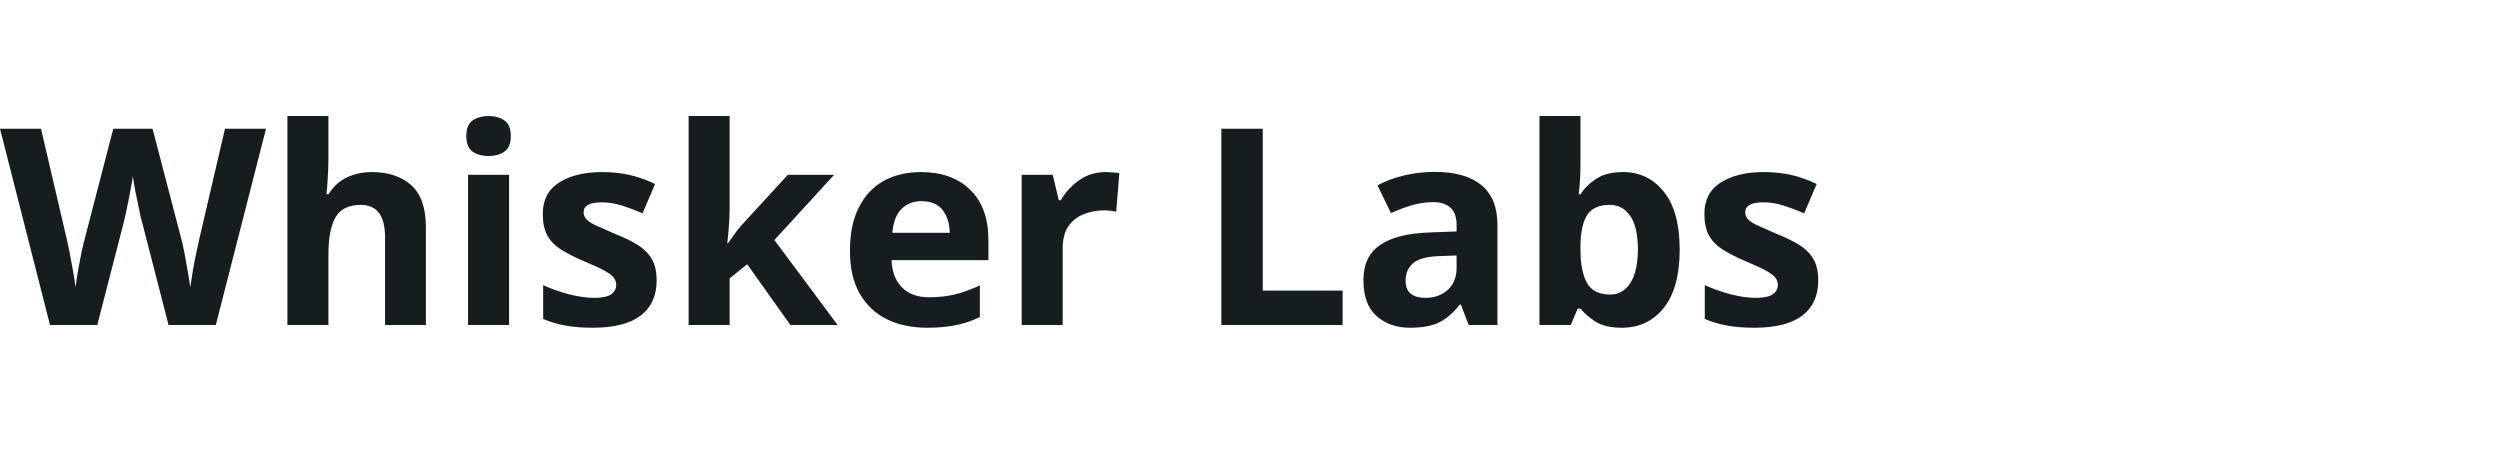
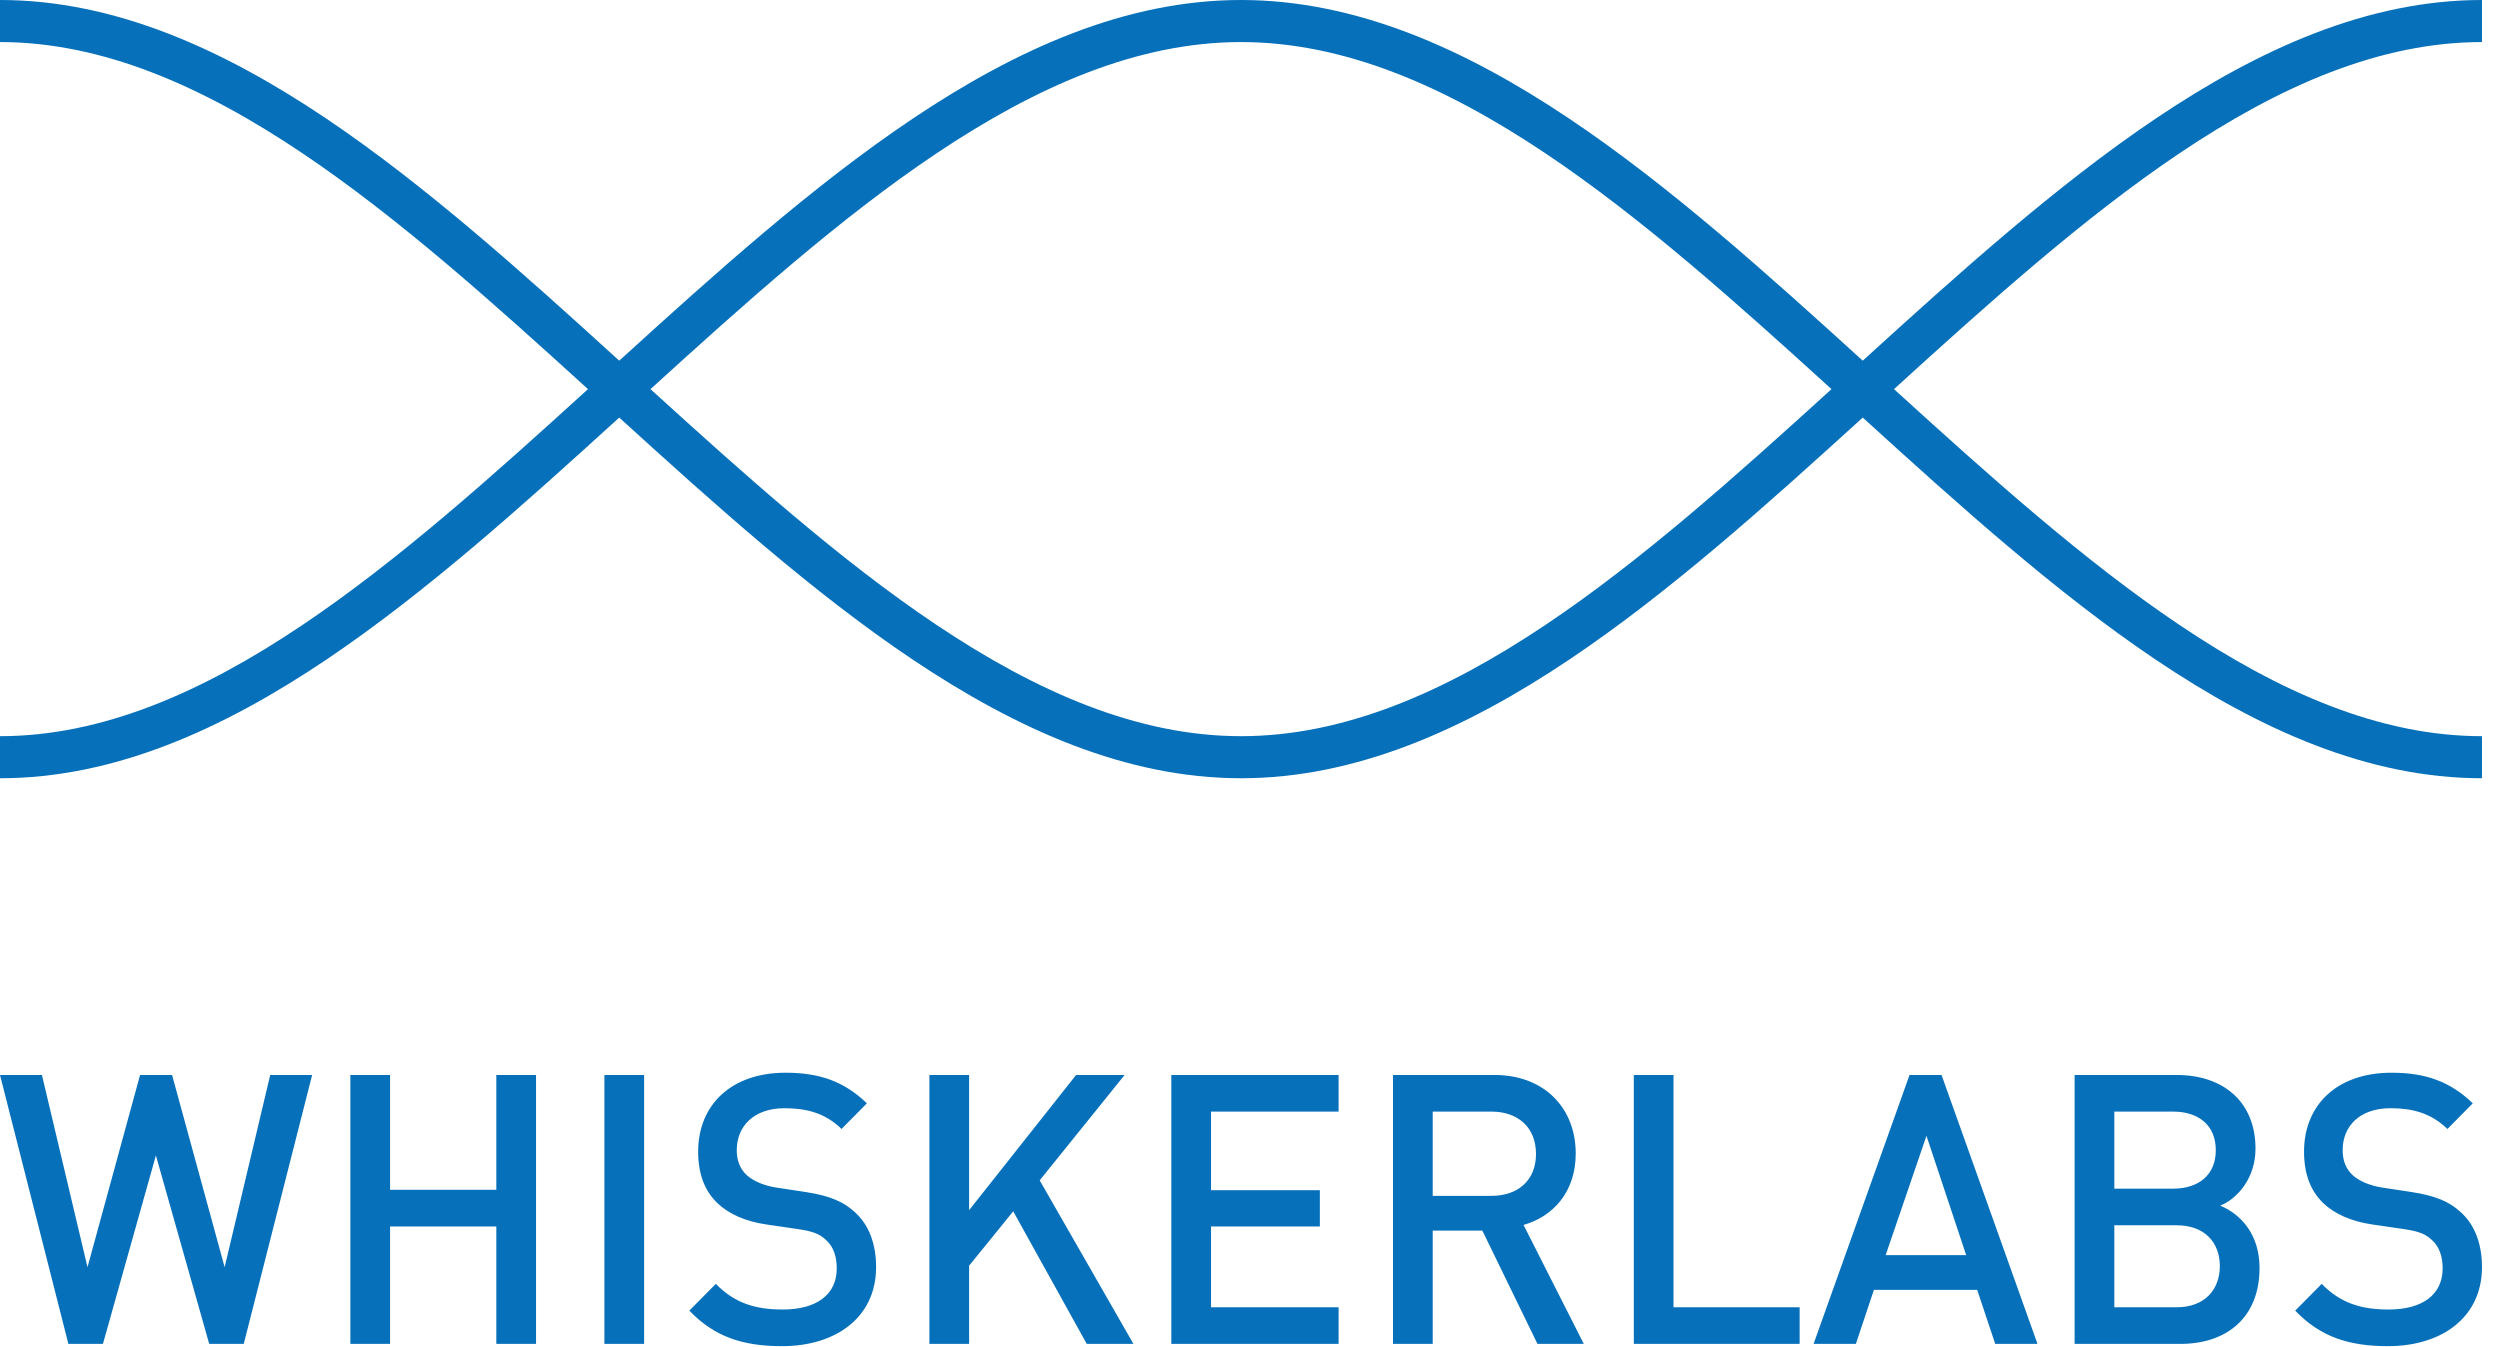
- <svg xmlns="http://www.w3.org/2000/svg" viewBox="0 0 200 36" role="img">
-   <text x="0" y="26" font-family="Manrope, system-ui, sans-serif" font-size="22" font-weight="700" fill="#151D1F">Whisker Labs</text>
+ <svg xmlns="http://www.w3.org/2000/svg" width="104" height="56" viewBox="0 0 104 56" fill="none">
+   <path fill-rule="evenodd" clip-rule="evenodd" d="M37.973 4.933C42.324 2.018 46.861 0 51.625 0C56.389 0 60.926 2.018 65.277 4.933C69.424 7.711 73.487 11.362 77.49 15.004C81.491 11.363 85.546 7.712 89.675 4.934C94.008 2.02 98.52 0 103.25 0V1.75C99.021 1.75 94.857 3.558 90.652 6.386C86.683 9.056 82.763 12.573 78.79 16.188C82.763 19.802 86.683 23.32 90.652 25.989C94.857 28.817 99.021 30.625 103.25 30.625V32.375C98.52 32.375 94.008 30.355 89.675 27.441C85.546 24.663 81.491 21.012 77.49 17.371C73.487 21.013 69.424 24.664 65.277 27.442C60.926 30.357 56.389 32.375 51.625 32.375C46.861 32.375 42.324 30.357 37.973 27.442C33.826 24.664 29.763 21.013 25.76 17.371C21.759 21.012 17.704 24.663 13.575 27.441C9.242 30.355 4.73 32.375 0 32.375V30.625C4.229 30.625 8.393 28.817 12.598 25.989C16.567 23.32 20.488 19.802 24.46 16.188C20.488 12.573 16.567 9.056 12.598 6.386C8.393 3.558 4.229 1.75 0 1.75V0C4.73 0 9.242 2.02 13.575 4.934C17.704 7.712 21.759 11.363 25.76 15.004C29.763 11.362 33.826 7.711 37.973 4.933ZM27.06 16.188C31.033 19.801 34.962 23.319 38.947 25.988C43.168 28.815 47.359 30.625 51.625 30.625C55.891 30.625 60.082 28.815 64.303 25.988C68.288 23.319 72.217 19.801 76.19 16.188C72.217 12.574 68.288 9.056 64.303 6.387C60.082 3.56 55.891 1.75 51.625 1.75C47.359 1.75 43.168 3.56 38.947 6.387C34.962 9.056 31.033 12.574 27.06 16.188Z" fill="#0670BA" />
+   <path d="M12.985 44.719H11.241L9.345 52.716L7.158 44.719H5.827L3.64 52.716L1.744 44.719H0L2.845 55.906H4.282L6.485 48.066L8.703 55.906H10.14L12.985 44.719ZM22.299 55.906V44.719H20.647V49.495H16.227V44.719H14.575V55.906H16.227V51.02H20.647V55.906H22.299ZM26.795 55.906V44.719H25.143V55.906H26.795ZM36.446 52.716C36.446 51.758 36.155 50.957 35.559 50.423C35.1 49.998 34.534 49.747 33.525 49.59L32.286 49.401C31.781 49.323 31.338 49.134 31.062 48.883C30.771 48.616 30.649 48.254 30.649 47.846C30.649 46.856 31.353 46.102 32.637 46.102C33.555 46.102 34.335 46.306 35.008 46.966L36.063 45.898C35.13 45.002 34.121 44.625 32.683 44.625C30.42 44.625 29.043 45.96 29.043 47.909C29.043 48.82 29.303 49.527 29.839 50.046C30.313 50.501 31.016 50.815 31.903 50.941L33.188 51.129C33.83 51.224 34.105 51.334 34.381 51.601C34.672 51.868 34.809 52.276 34.809 52.764C34.809 53.848 33.983 54.476 32.561 54.476C31.444 54.476 30.573 54.225 29.778 53.408L28.676 54.523C29.716 55.607 30.894 56 32.53 56C34.809 56 36.446 54.775 36.446 52.716ZM47.151 55.906L43.251 49.102L46.784 44.719H44.766L40.315 50.344V44.719H38.663V55.906H40.315V52.653L42.15 50.391L45.209 55.906H47.151ZM55.686 55.906V54.382H50.379V51.02H54.906V49.511H50.379V46.243H55.686V44.719H48.727V55.906H55.686ZM65.886 55.906H63.959L61.665 51.192H59.601V55.906H57.949V44.719H62.17C64.235 44.719 65.55 46.086 65.55 47.987C65.55 49.59 64.602 50.611 63.379 50.957L65.886 55.906ZM63.898 48.003C63.898 46.903 63.149 46.243 62.048 46.243H59.601V49.747H62.048C63.149 49.747 63.898 49.102 63.898 48.003ZM74.865 55.906V54.382H69.618V44.719H67.967V55.906H74.865ZM84.76 55.906H83.001L82.251 53.659H77.954L77.204 55.906H75.445L79.437 44.719H80.768L84.76 55.906ZM81.793 52.213L80.141 47.249L78.443 52.213H81.793ZM93.997 52.748C93.997 54.806 92.636 55.906 90.709 55.906H86.304V44.719H90.541C92.559 44.719 93.829 45.898 93.829 47.783C93.829 48.993 93.095 49.857 92.361 50.155C93.202 50.501 93.997 51.334 93.997 52.748ZM92.345 52.669C92.345 51.679 91.703 50.972 90.556 50.972H87.956V54.382H90.556C91.703 54.382 92.345 53.659 92.345 52.669ZM92.177 47.846C92.177 46.809 91.458 46.243 90.403 46.243H87.956V49.448H90.403C91.458 49.448 92.177 48.883 92.177 47.846ZM103.25 52.716C103.25 51.758 102.959 50.957 102.363 50.423C101.904 49.998 101.338 49.747 100.329 49.59L99.09 49.401C98.585 49.323 98.142 49.134 97.867 48.883C97.576 48.616 97.454 48.254 97.454 47.846C97.454 46.856 98.157 46.102 99.442 46.102C100.359 46.102 101.139 46.306 101.812 46.966L102.868 45.898C101.935 45.002 100.925 44.625 99.488 44.625C97.224 44.625 95.848 45.96 95.848 47.909C95.848 48.82 96.108 49.527 96.643 50.046C97.117 50.501 97.821 50.815 98.708 50.941L99.992 51.129C100.635 51.224 100.91 51.334 101.185 51.601C101.476 51.868 101.614 52.276 101.614 52.764C101.614 53.848 100.788 54.476 99.365 54.476C98.249 54.476 97.377 54.225 96.582 53.408L95.481 54.523C96.52 55.607 97.698 56 99.335 56C101.614 56 103.25 54.775 103.25 52.716Z" fill="#0670BA" />
</svg>
